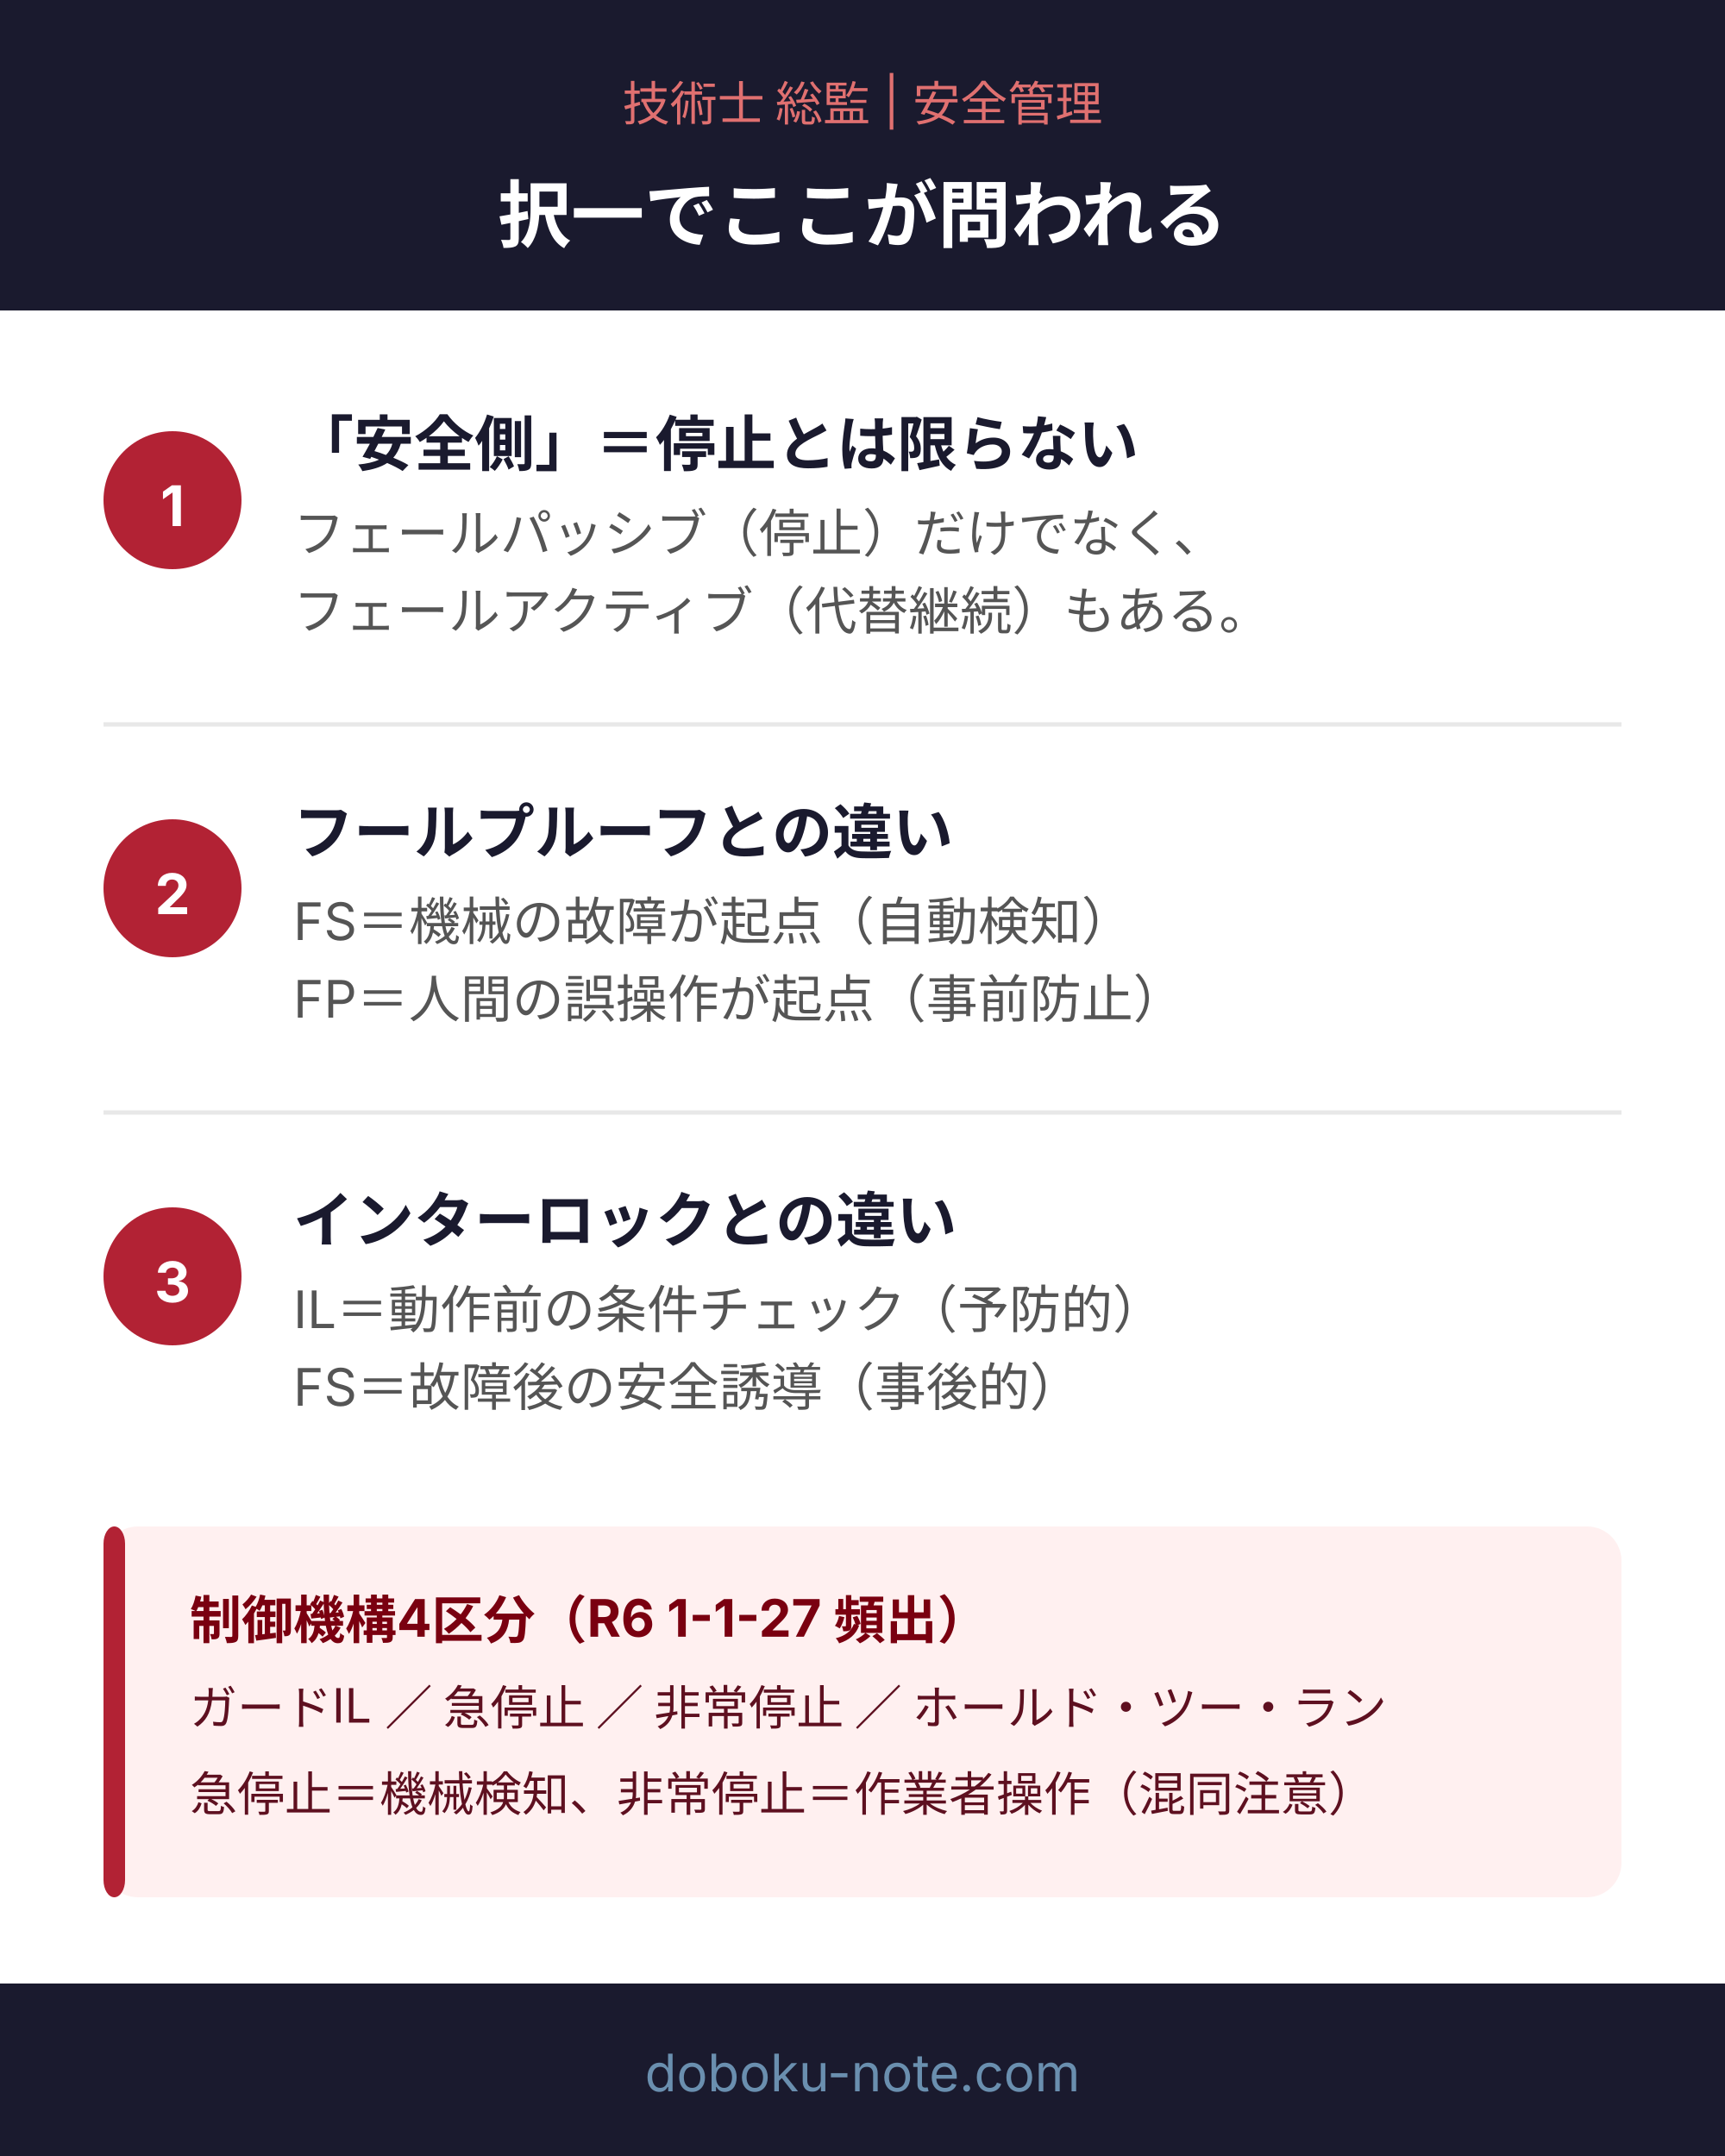
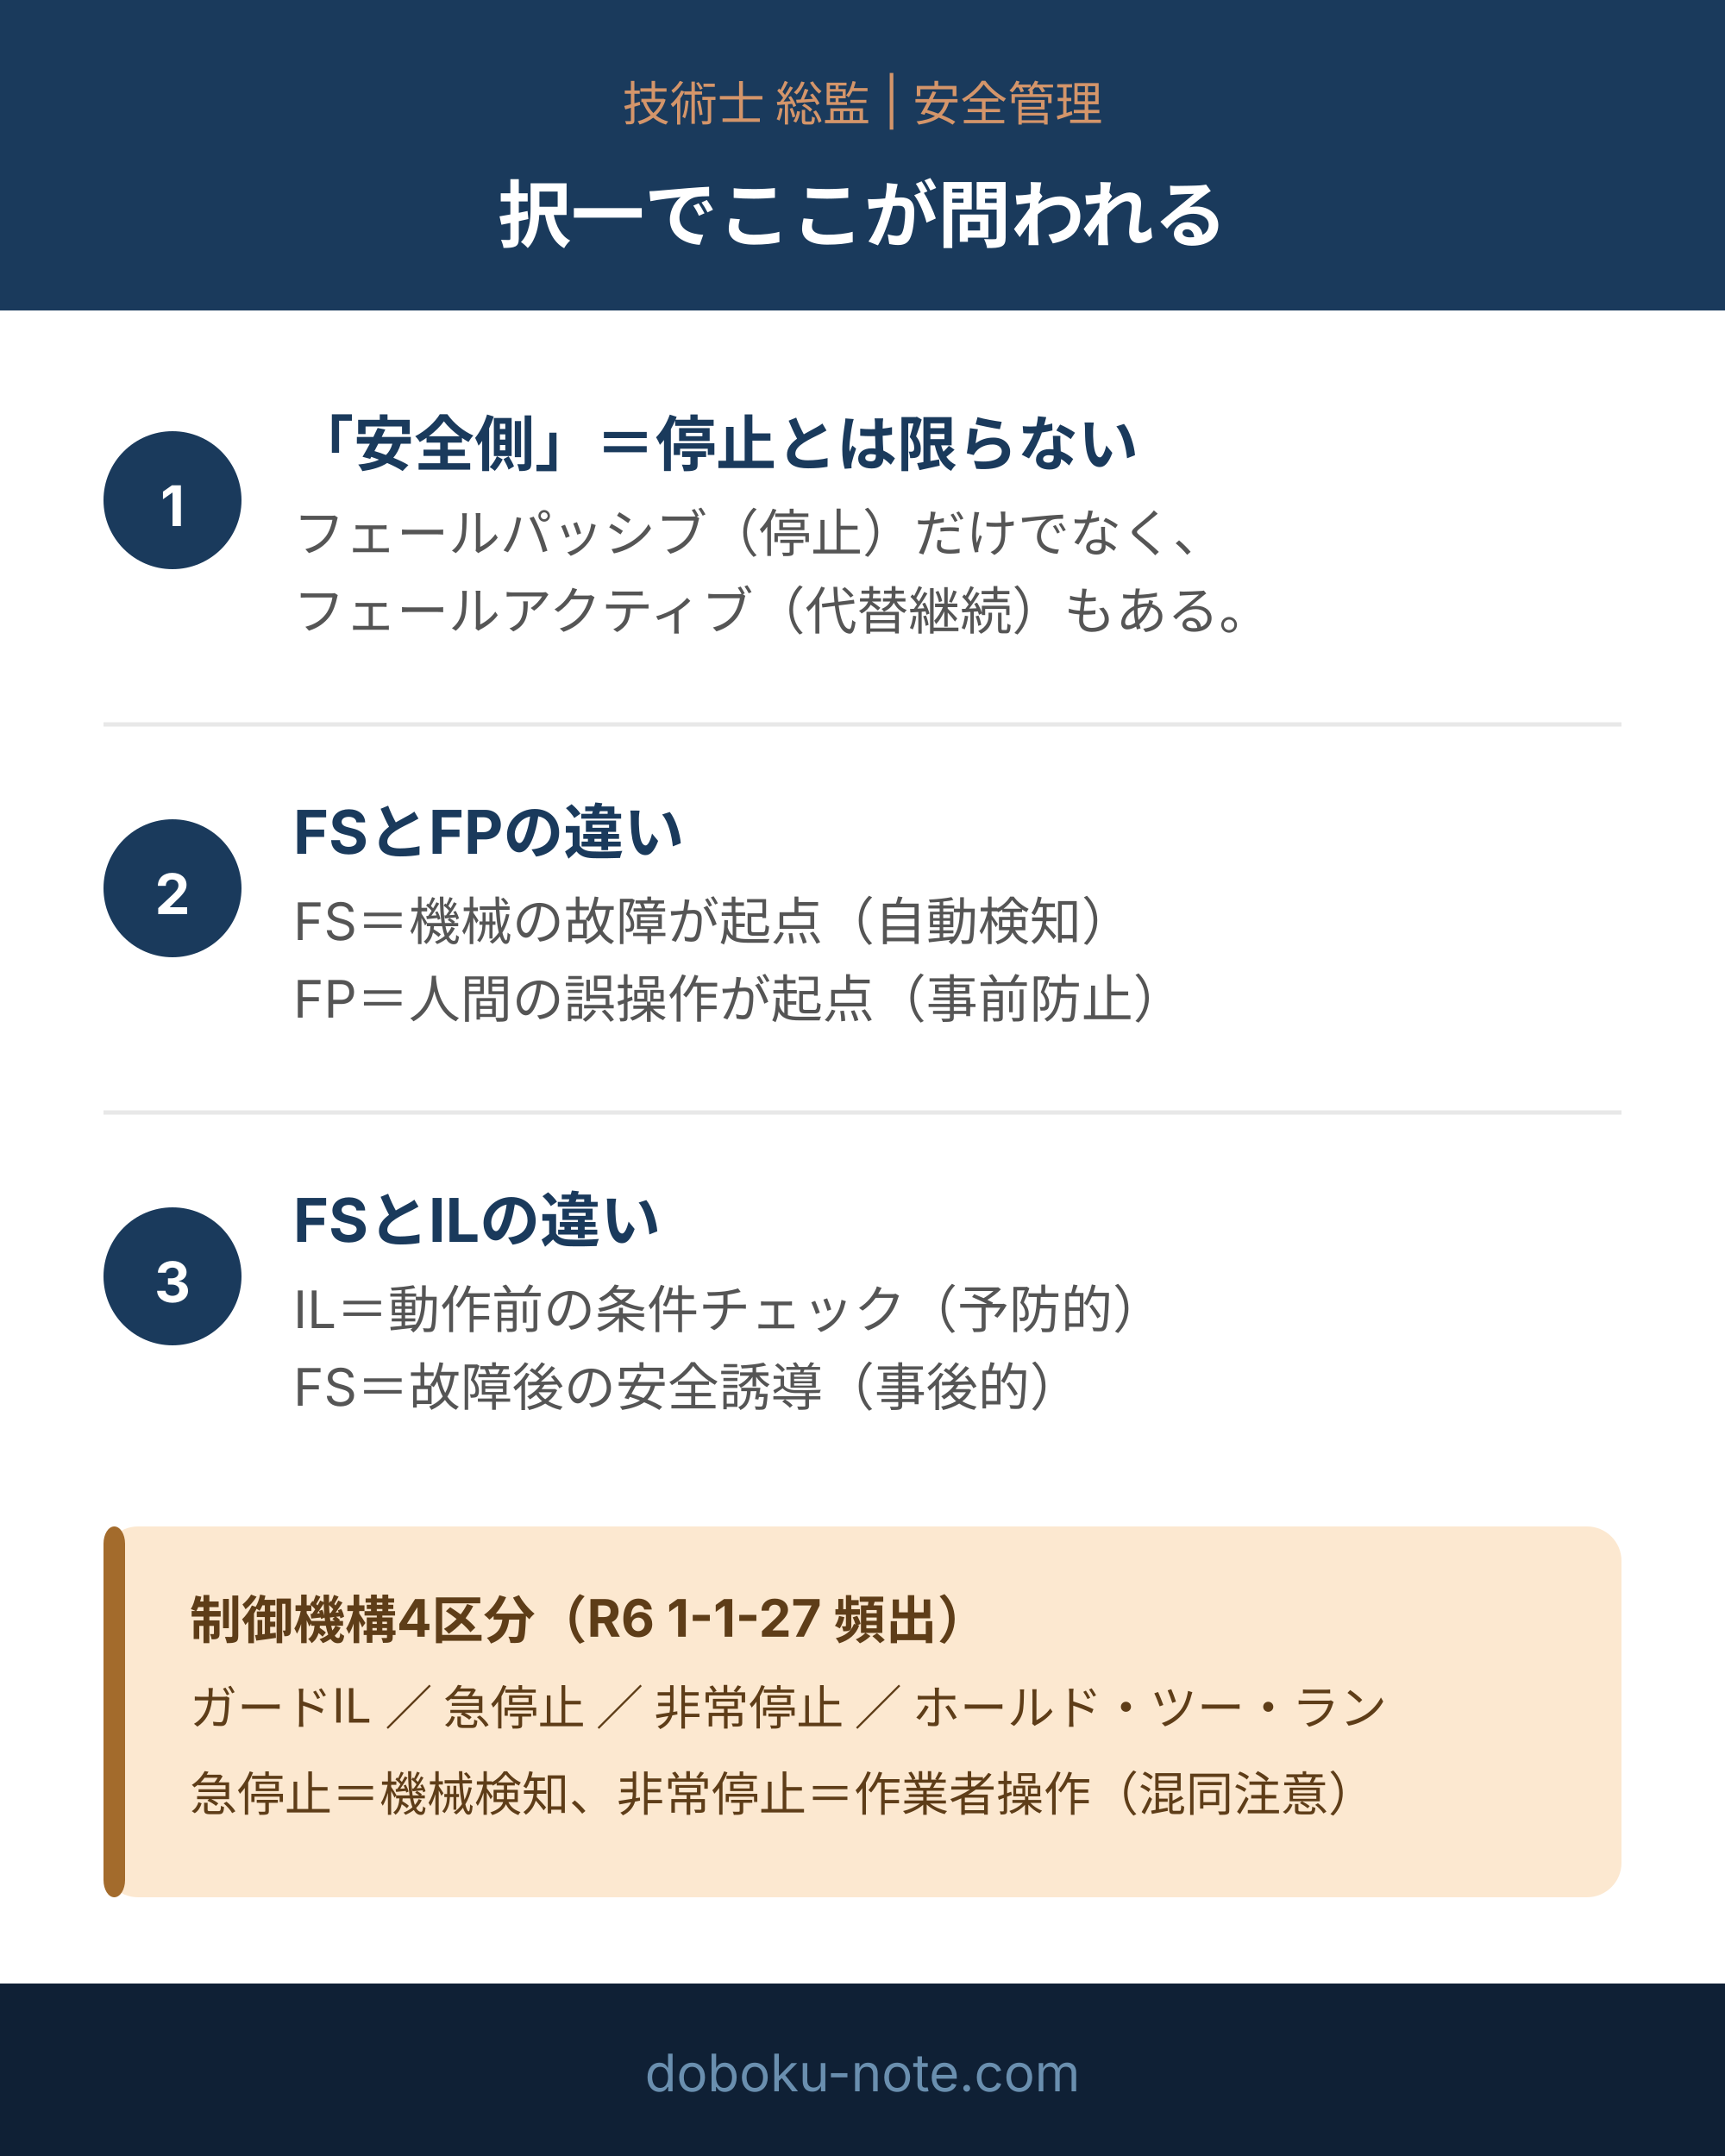
<svg xmlns="http://www.w3.org/2000/svg" viewBox="0 0 400 500" width="400" height="500" role="img" aria-label="フェールセーフ 択一頻出ポイント3点">
  <defs>
    <style>text { font-family: Inter, "Noto Sans JP", "Hiragino Kaku Gothic ProN", sans-serif; }</style>
  </defs>
  <rect width="400" height="500" fill="#ffffff" />
-   <rect width="400" height="72" fill="#1a1a2e" />
-   <text x="200" y="28" text-anchor="middle" font-size="11" fill="#e07070">技術士 総監 | 安全管理</text>
+   <rect width="400" height="72" fill="#1a3a5c" />
+   <text x="200" y="28" text-anchor="middle" font-size="11" fill="#d4956a">技術士 総監 | 安全管理</text>
  <text x="200" y="56" text-anchor="middle" font-size="17" font-weight="bold" fill="#fff">択一でここが問われる</text>
-   <circle cx="40" cy="116" r="16" fill="#b22234" />
+   <circle cx="40" cy="116" r="16" fill="#1a3a5c" />
  <text x="40" y="122" text-anchor="middle" font-size="13" font-weight="bold" fill="#fff">1</text>
-   <text x="68" y="108" font-size="14" font-weight="bold" fill="#1a1a2e">「安全側」＝停止とは限らない</text>
+   <text x="68" y="108" font-size="14" font-weight="bold" fill="#1a3a5c">「安全側」＝停止とは限らない</text>
  <text x="68" y="128" font-size="12" fill="#555">フェールパッシブ（停止）だけでなく、</text>
  <text x="68" y="146" font-size="12" fill="#555">フェールアクティブ（代替継続）もある。</text>
  <line x1="24" y1="168" x2="376" y2="168" stroke="#e8e8e8" stroke-width="1" />
-   <circle cx="40" cy="206" r="16" fill="#b22234" />
+   <circle cx="40" cy="206" r="16" fill="#1a3a5c" />
  <text x="40" y="212" text-anchor="middle" font-size="13" font-weight="bold" fill="#fff">2</text>
-   <text x="68" y="198" font-size="14" font-weight="bold" fill="#1a1a2e">フールプルーフとの違い</text>
+   <text x="68" y="198" font-size="14" font-weight="bold" fill="#1a3a5c">FSとFPの違い</text>
  <text x="68" y="218" font-size="12" fill="#555">FS＝機械の故障が起点（自動検知）</text>
  <text x="68" y="236" font-size="12" fill="#555">FP＝人間の誤操作が起点（事前防止）</text>
  <line x1="24" y1="258" x2="376" y2="258" stroke="#e8e8e8" stroke-width="1" />
-   <circle cx="40" cy="296" r="16" fill="#b22234" />
+   <circle cx="40" cy="296" r="16" fill="#1a3a5c" />
  <text x="40" y="302" text-anchor="middle" font-size="13" font-weight="bold" fill="#fff">3</text>
-   <text x="68" y="288" font-size="14" font-weight="bold" fill="#1a1a2e">インターロックとの違い</text>
+   <text x="68" y="288" font-size="14" font-weight="bold" fill="#1a3a5c">FSとILの違い</text>
  <text x="68" y="308" font-size="12" fill="#555">IL＝動作前の条件チェック（予防的）</text>
  <text x="68" y="326" font-size="12" fill="#555">FS＝故障後の安全誘導（事後的）</text>
-   <rect x="24" y="354" width="352" height="86" rx="8" fill="#fff0f0" />
-   <rect x="24" y="354" width="5" height="86" rx="4" fill="#b22234" />
-   <text x="44" y="380" font-size="12" font-weight="bold" fill="#7a0010">制御機構4区分（R6 1-1-27 頻出）</text>
-   <text x="44" y="400" font-size="11" fill="#5e1020">ガードIL ／ 急停止 ／ 非常停止 ／ ホールド・ツー・ラン</text>
-   <text x="44" y="420" font-size="11" fill="#5e1020">急停止＝機械検知、非常停止＝作業者操作（混同注意）</text>
-   <rect x="0" y="460" width="400" height="40" fill="#1a1a2e" />
+   <rect x="24" y="354" width="352" height="86" rx="8" fill="#fce8d0" />
+   <rect x="24" y="354" width="5" height="86" rx="4" fill="#a36b2c" />
+   <text x="44" y="380" font-size="12" font-weight="bold" fill="#5e3d18">制御機構4区分（R6 1-1-27 頻出）</text>
+   <text x="44" y="400" font-size="11" fill="#5e3d18">ガードIL ／ 急停止 ／ 非常停止 ／ ホールド・ツー・ラン</text>
+   <text x="44" y="420" font-size="11" fill="#5e3d18">急停止＝機械検知、非常停止＝作業者操作（混同注意）</text>
+   <rect x="0" y="460" width="400" height="40" fill="#0f2035" />
  <text x="200" y="485" text-anchor="middle" font-size="12" fill="#6a8faf">doboku-note.com</text>
</svg>
